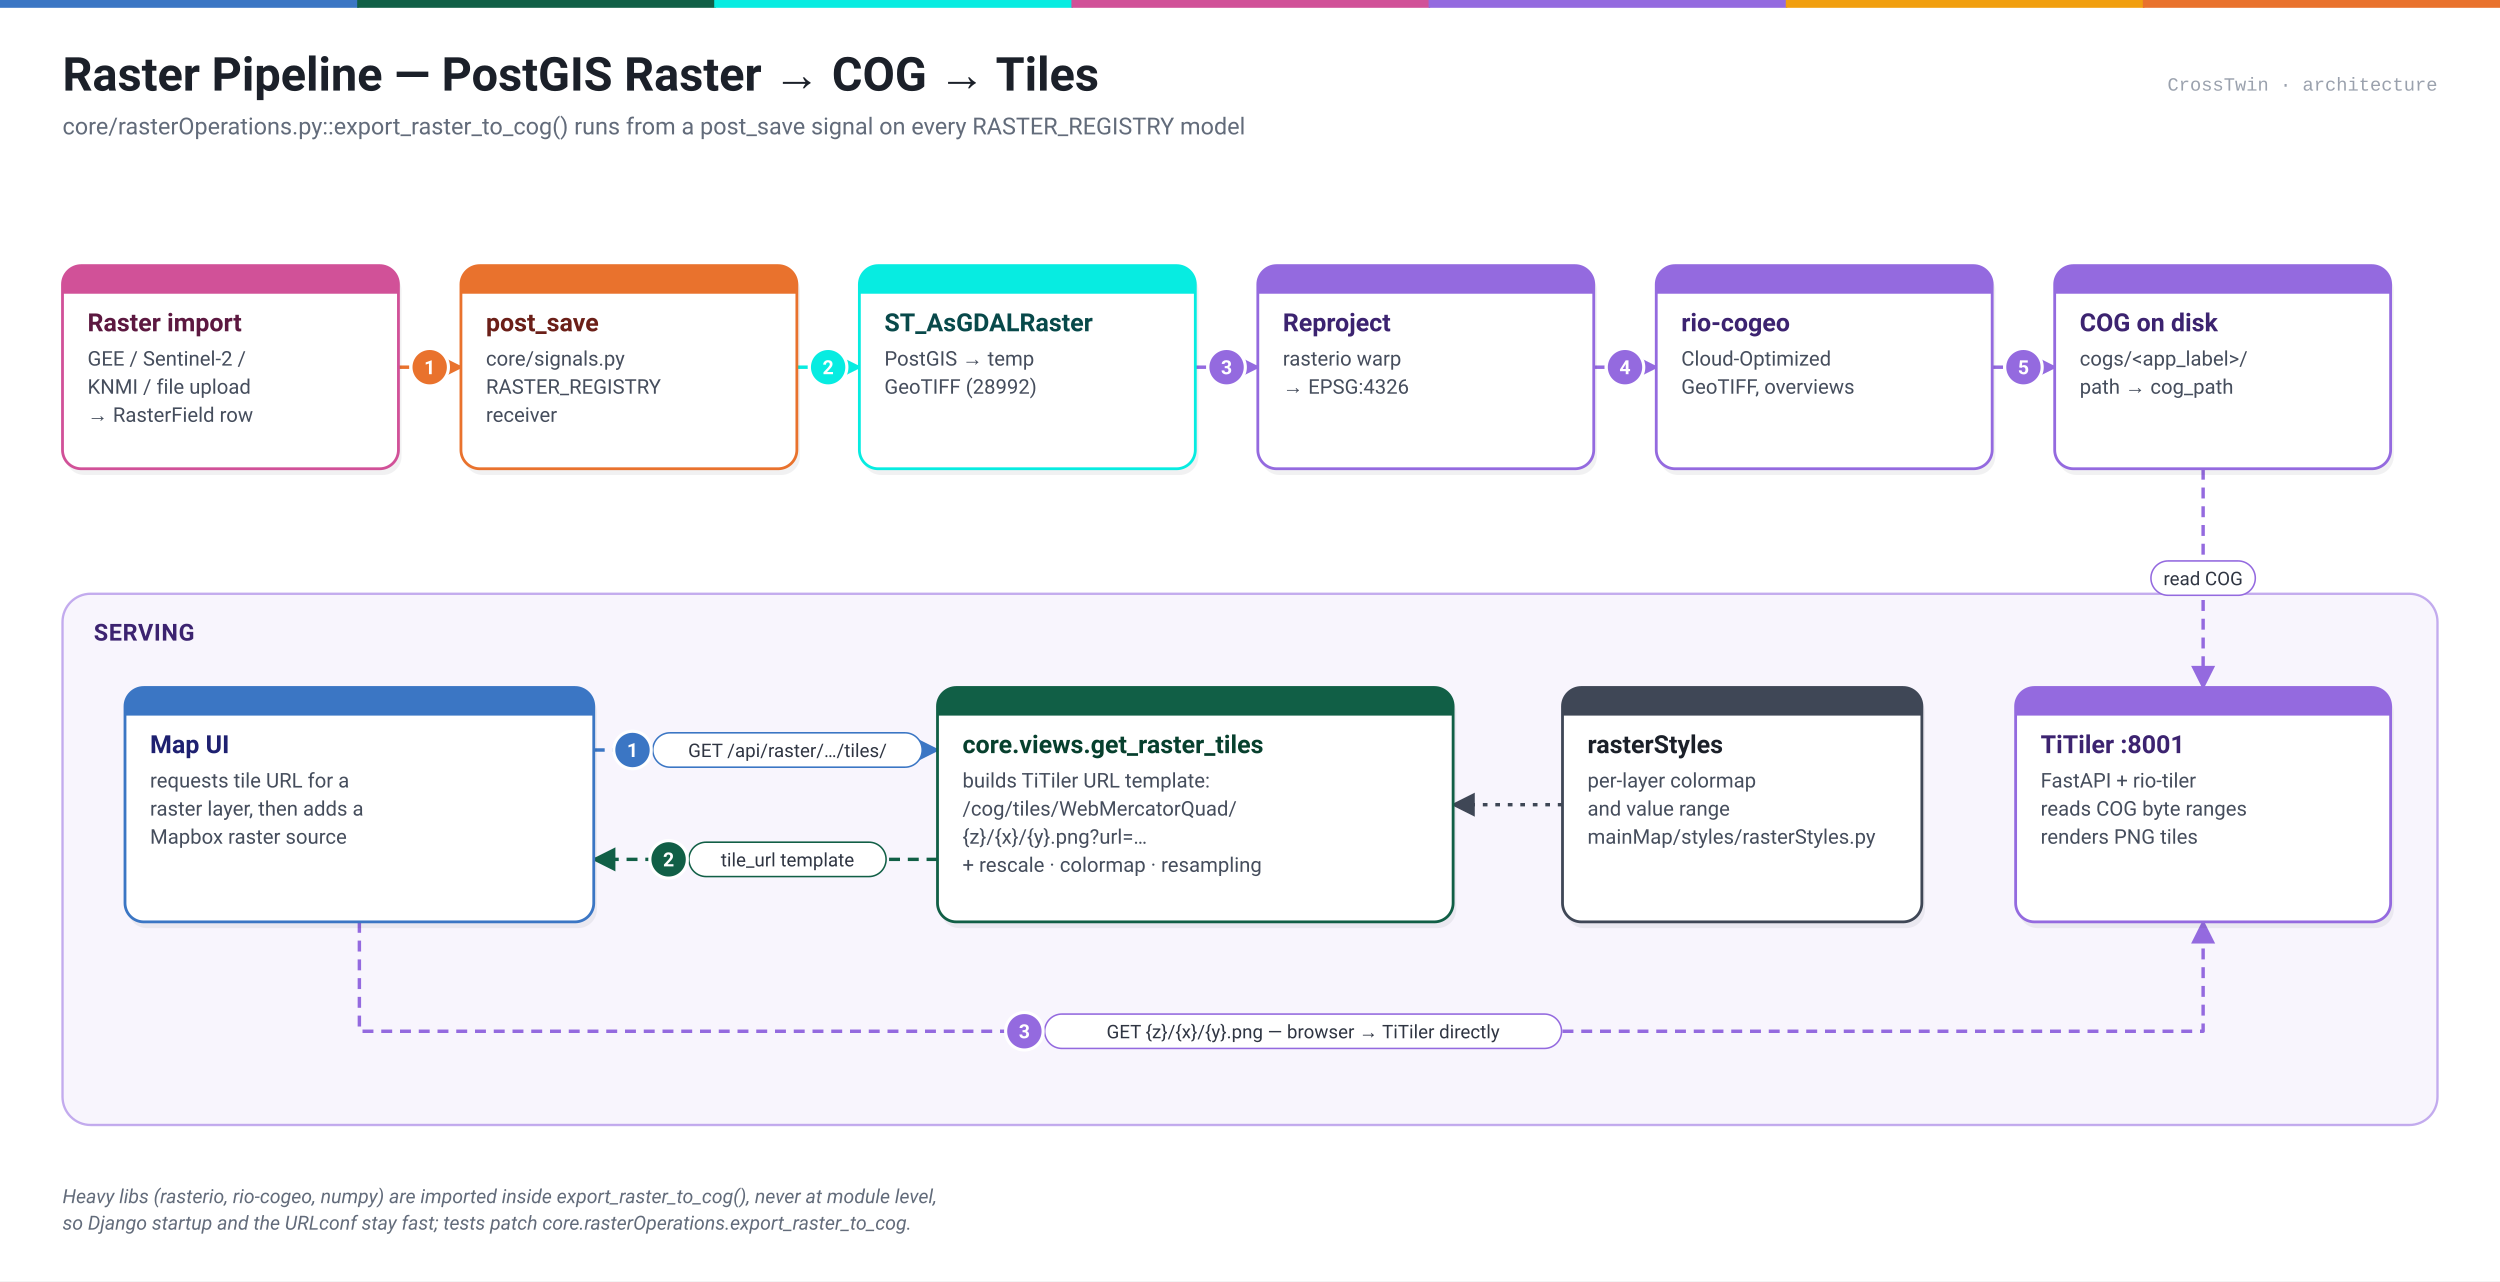
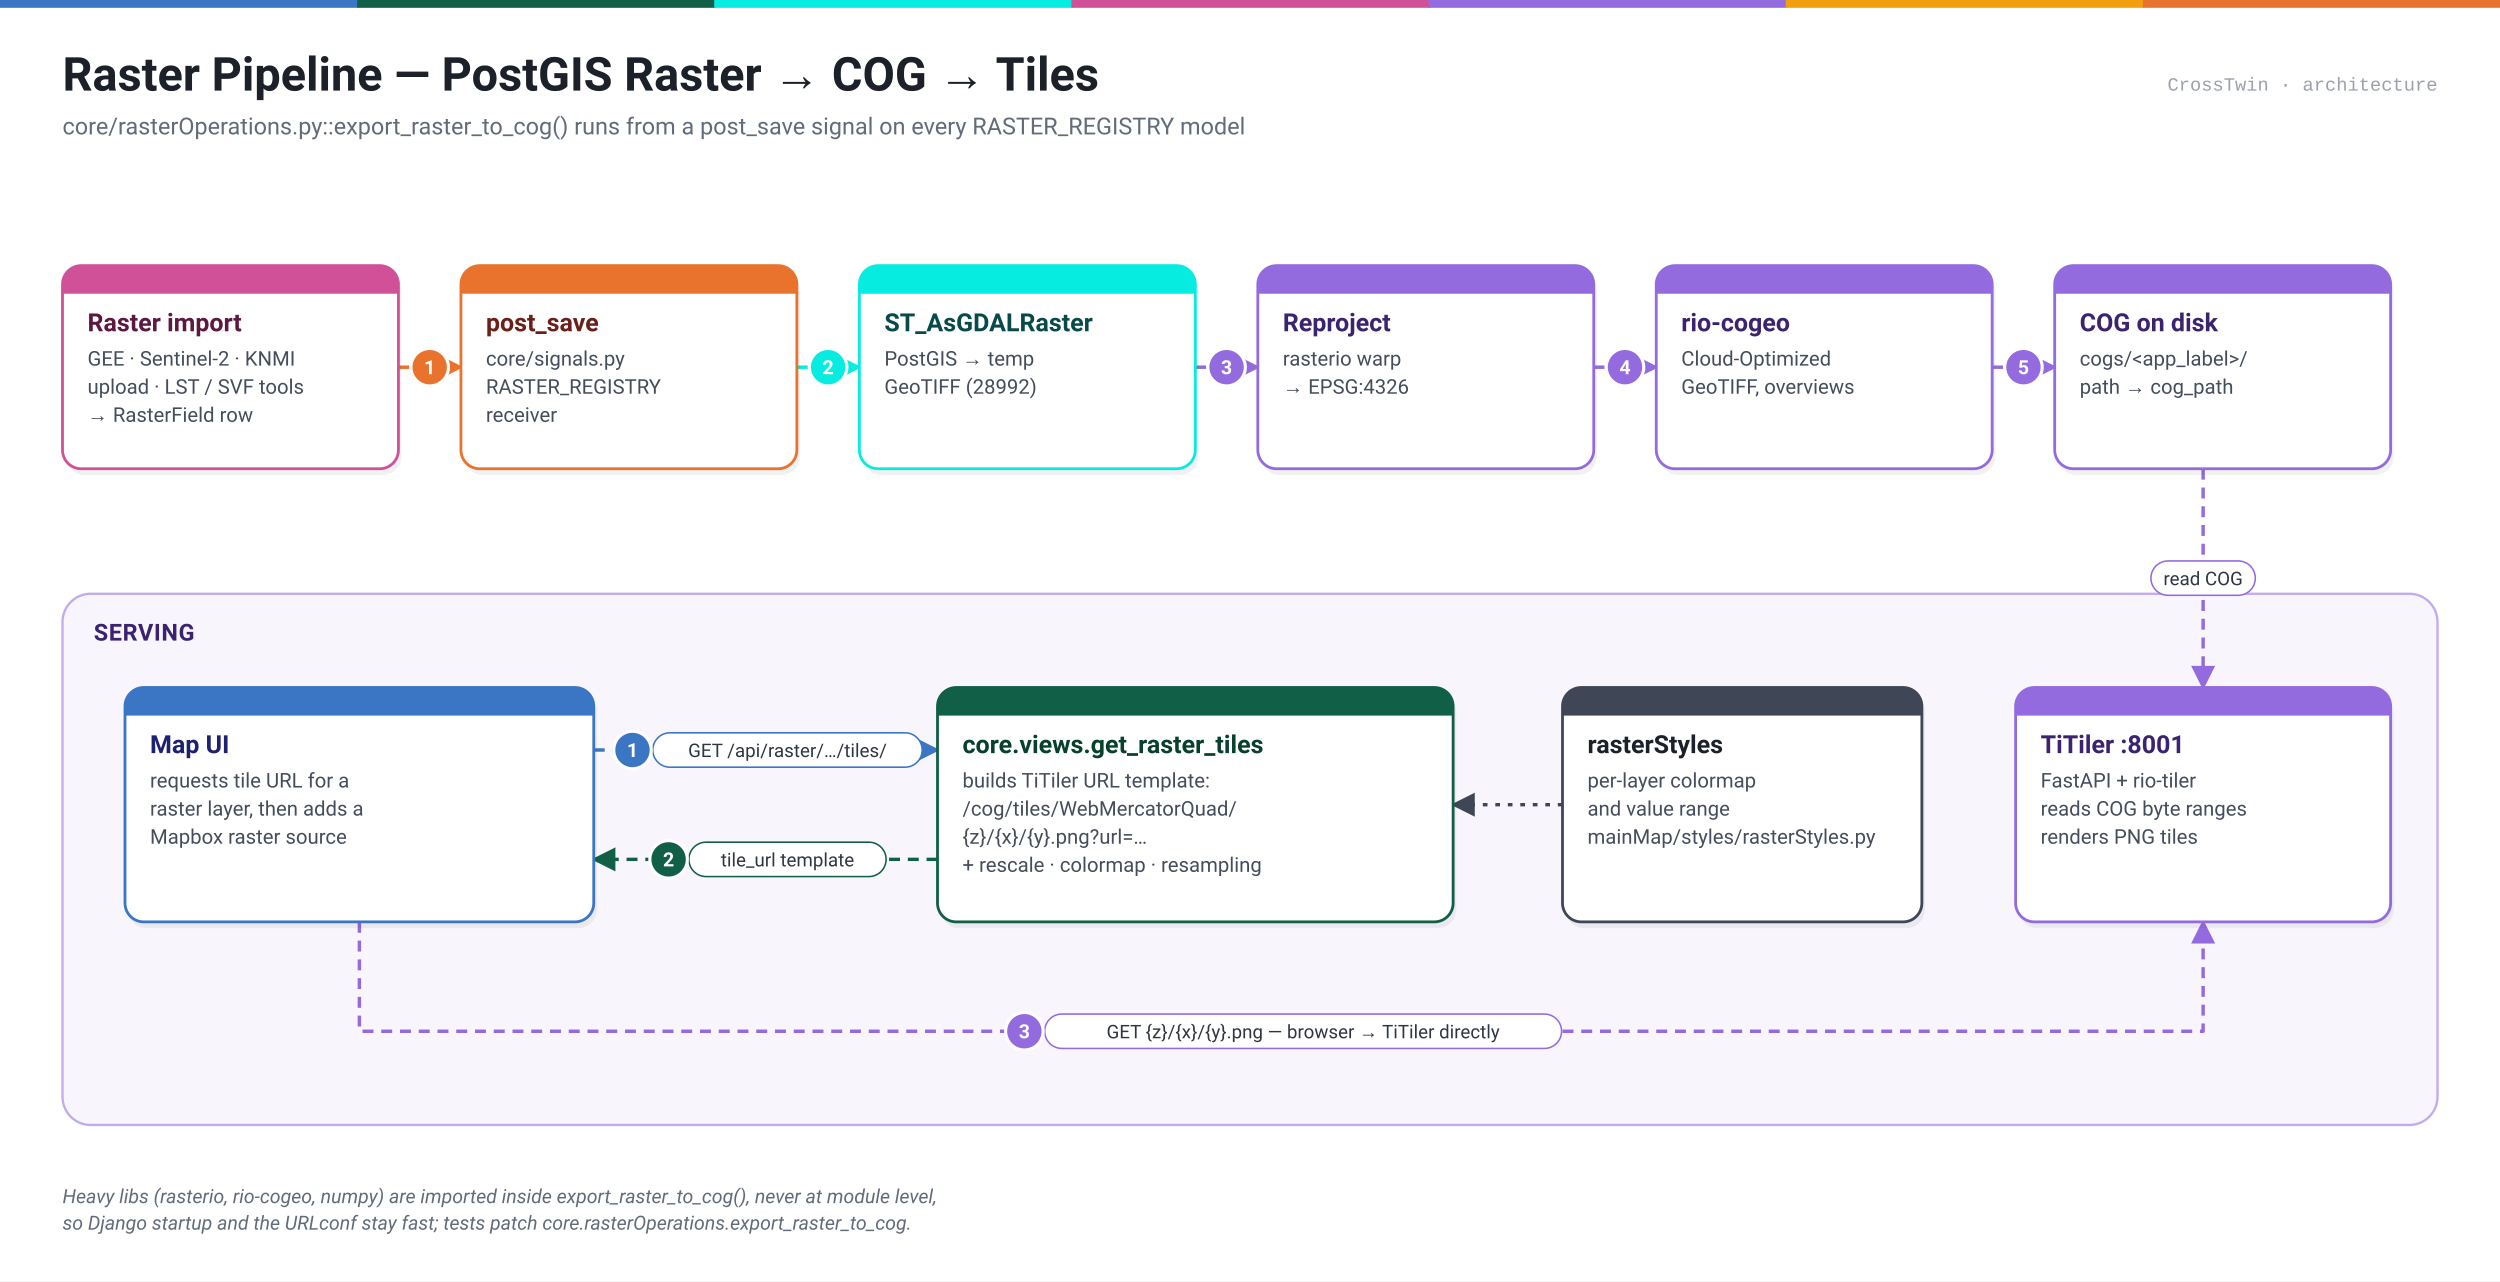
<svg xmlns="http://www.w3.org/2000/svg" viewBox="0 0 1600 820" width="1600" height="820" role="img" aria-label="Raster Pipeline — PostGIS Raster → COG → Tiles">
  <style>
  .t { font-family:'Roboto','Helvetica Neue','Arial',sans-serif; }
  .m { font-family:'JetBrains Mono','Consolas','Courier New',monospace; }
  .flow { stroke-dasharray:7 5; animation:dash 1.2s linear infinite; }
  @keyframes dash { to { stroke-dashoffset:-24; } }
  @media (prefers-reduced-motion: reduce) { .flow { animation:none; } }
</style>
  <defs>
    <marker id="a-client" viewBox="0 0 10 10" refX="9" refY="5" markerWidth="7" markerHeight="7" orient="auto-start-reverse">
      <path d="M0,0 L10,5 L0,10 z" fill="#3b76c4" />
    </marker>
    <marker id="as-client" viewBox="0 0 10 10" refX="9" refY="5" markerWidth="7" markerHeight="7" orient="auto-start-reverse">
      <path d="M0,0 L10,5 L0,10 z" fill="#3b76c4" />
    </marker>
    <marker id="a-django" viewBox="0 0 10 10" refX="9" refY="5" markerWidth="7" markerHeight="7" orient="auto-start-reverse">
      <path d="M0,0 L10,5 L0,10 z" fill="#115f46" />
    </marker>
    <marker id="as-django" viewBox="0 0 10 10" refX="9" refY="5" markerWidth="7" markerHeight="7" orient="auto-start-reverse">
      <path d="M0,0 L10,5 L0,10 z" fill="#115f46" />
    </marker>
    <marker id="a-data" viewBox="0 0 10 10" refX="9" refY="5" markerWidth="7" markerHeight="7" orient="auto-start-reverse">
      <path d="M0,0 L10,5 L0,10 z" fill="#07ece1" />
    </marker>
    <marker id="as-data" viewBox="0 0 10 10" refX="9" refY="5" markerWidth="7" markerHeight="7" orient="auto-start-reverse">
      <path d="M0,0 L10,5 L0,10 z" fill="#07ece1" />
    </marker>
    <marker id="a-external" viewBox="0 0 10 10" refX="9" refY="5" markerWidth="7" markerHeight="7" orient="auto-start-reverse">
      <path d="M0,0 L10,5 L0,10 z" fill="#d15198" />
    </marker>
    <marker id="as-external" viewBox="0 0 10 10" refX="9" refY="5" markerWidth="7" markerHeight="7" orient="auto-start-reverse">
      <path d="M0,0 L10,5 L0,10 z" fill="#d15198" />
    </marker>
    <marker id="a-raster" viewBox="0 0 10 10" refX="9" refY="5" markerWidth="7" markerHeight="7" orient="auto-start-reverse">
      <path d="M0,0 L10,5 L0,10 z" fill="#946adf" />
    </marker>
    <marker id="as-raster" viewBox="0 0 10 10" refX="9" refY="5" markerWidth="7" markerHeight="7" orient="auto-start-reverse">
      <path d="M0,0 L10,5 L0,10 z" fill="#946adf" />
    </marker>
    <marker id="a-cache" viewBox="0 0 10 10" refX="9" refY="5" markerWidth="7" markerHeight="7" orient="auto-start-reverse">
      <path d="M0,0 L10,5 L0,10 z" fill="#f19f0f" />
    </marker>
    <marker id="as-cache" viewBox="0 0 10 10" refX="9" refY="5" markerWidth="7" markerHeight="7" orient="auto-start-reverse">
      <path d="M0,0 L10,5 L0,10 z" fill="#f19f0f" />
    </marker>
    <marker id="a-signal" viewBox="0 0 10 10" refX="9" refY="5" markerWidth="7" markerHeight="7" orient="auto-start-reverse">
      <path d="M0,0 L10,5 L0,10 z" fill="#e9722d" />
    </marker>
    <marker id="as-signal" viewBox="0 0 10 10" refX="9" refY="5" markerWidth="7" markerHeight="7" orient="auto-start-reverse">
      <path d="M0,0 L10,5 L0,10 z" fill="#e9722d" />
    </marker>
    <marker id="a-neutral" viewBox="0 0 10 10" refX="9" refY="5" markerWidth="7" markerHeight="7" orient="auto-start-reverse">
      <path d="M0,0 L10,5 L0,10 z" fill="#3f4756" />
    </marker>
    <marker id="as-neutral" viewBox="0 0 10 10" refX="9" refY="5" markerWidth="7" markerHeight="7" orient="auto-start-reverse">
      <path d="M0,0 L10,5 L0,10 z" fill="#3f4756" />
    </marker>
  </defs>
  <rect width="1600" height="820" fill="#ffffff" />
  <rect x="0.0" width="229.6" height="5" fill="#3b76c4" />
  <rect x="228.6" width="229.6" height="5" fill="#115f46" />
  <rect x="457.1" width="229.6" height="5" fill="#07ece1" />
  <rect x="685.7" width="229.6" height="5" fill="#d15198" />
  <rect x="914.3" width="229.6" height="5" fill="#946adf" />
  <rect x="1142.9" width="229.6" height="5" fill="#f19f0f" />
  <rect x="1371.4" width="229.6" height="5" fill="#e9722d" />
  <text class="t" x="40" y="58" font-size="30" font-weight="600" fill="#1b2029">Raster Pipeline — PostGIS Raster → COG → Tiles</text>
  <text class="t" x="40" y="86" font-size="15" fill="#626b7a">core/rasterOperations.py::export_raster_to_cog() runs from a post_save signal on every RASTER_REGISTRY model</text>
  <text class="m" x="1560" y="58" font-size="12" fill="#9aa1ad" text-anchor="end">CrossTwin · architecture</text>
  <rect x="40" y="380" width="1520" height="340" rx="18" fill="#f2edfb" fill-opacity="0.55" stroke="#946adf" stroke-opacity="0.55" stroke-width="1.5" />
  <text class="t" x="60" y="410" font-size="15" font-weight="700" fill="#3c2370" letter-spacing="0.4">SERVING</text>
  <path d="M1410,300 L1410,440" fill="none" stroke="#946adf" stroke-width="2.2" stroke-linejoin="round" class="flow" marker-end="url(#a-raster)" />
  <path d="M1000,515 L930,515" fill="none" stroke="#3f4756" stroke-width="2.2" stroke-linejoin="round" stroke-dasharray="3 5" marker-end="url(#a-neutral)" />
  <path d="M230,590 L230,660 L1410,660 L1410,590" fill="none" stroke="#946adf" stroke-width="2.2" stroke-linejoin="round" class="flow" marker-end="url(#a-raster)" />
  <path d="M600,550 L380,550" fill="none" stroke="#115f46" stroke-width="2.2" stroke-linejoin="round" class="flow" marker-end="url(#a-django)" />
  <path d="M380,480 L600,480" fill="none" stroke="#3b76c4" stroke-width="2.2" stroke-linejoin="round" class="flow" marker-end="url(#a-client)" />
  <path d="M1275,235 L1315,235" fill="none" stroke="#946adf" stroke-width="2.2" stroke-linejoin="round" class="flow" marker-end="url(#a-raster)" />
  <path d="M1020,235 L1060,235" fill="none" stroke="#946adf" stroke-width="2.2" stroke-linejoin="round" class="flow" marker-end="url(#a-raster)" />
  <path d="M765,235 L805,235" fill="none" stroke="#946adf" stroke-width="2.2" stroke-linejoin="round" class="flow" marker-end="url(#a-raster)" />
  <path d="M510,235 L550,235" fill="none" stroke="#07ece1" stroke-width="2.2" stroke-linejoin="round" class="flow" marker-end="url(#a-data)" />
  <path d="M255,235 L295,235" fill="none" stroke="#e9722d" stroke-width="2.2" stroke-linejoin="round" class="flow" marker-end="url(#a-signal)" />
  <rect x="42" y="174" width="215" height="130" rx="12" fill="#1b2029" fill-opacity="0.06" />
  <rect x="40" y="170" width="215" height="130" rx="12" fill="#fff" stroke="#d15198" stroke-width="1.8" />
  <path d="M52,170 h191 a12,12 0 0 1 12,12 v6 h-215 v-6 a12,12 0 0 1 12,-12 z" fill="#d15198" />
  <text class="t" x="56" y="212" font-size="16" font-weight="700" fill="#5c1840">Raster import</text>
-   <text class="t" x="56" y="234" font-size="13" fill="#454d5c">GEE / Sentinel-2 /</text>
-   <text class="t" x="56" y="252" font-size="13" fill="#454d5c">KNMI / file upload</text>
+   <text class="t" x="56" y="234" font-size="13" fill="#454d5c">GEE · Sentinel-2 · KNMI</text>
+   <text class="t" x="56" y="252" font-size="13" fill="#454d5c">upload · LST / SVF tools</text>
  <text class="t" x="56" y="270" font-size="13" fill="#454d5c">→ RasterField row</text>
  <rect x="297" y="174" width="215" height="130" rx="12" fill="#1b2029" fill-opacity="0.06" />
  <rect x="295" y="170" width="215" height="130" rx="12" fill="#fff" stroke="#e9722d" stroke-width="1.8" />
  <path d="M307,170 h191 a12,12 0 0 1 12,12 v6 h-215 v-6 a12,12 0 0 1 12,-12 z" fill="#e9722d" />
  <text class="t" x="311" y="212" font-size="16" font-weight="700" fill="#6b1f18">post_save</text>
  <text class="t" x="311" y="234" font-size="13" fill="#454d5c">core/signals.py</text>
  <text class="t" x="311" y="252" font-size="13" fill="#454d5c">RASTER_REGISTRY</text>
  <text class="t" x="311" y="270" font-size="13" fill="#454d5c">receiver</text>
  <rect x="552" y="174" width="215" height="130" rx="12" fill="#1b2029" fill-opacity="0.06" />
  <rect x="550" y="170" width="215" height="130" rx="12" fill="#fff" stroke="#07ece1" stroke-width="1.8" />
  <path d="M562,170 h191 a12,12 0 0 1 12,12 v6 h-215 v-6 a12,12 0 0 1 12,-12 z" fill="#07ece1" />
  <text class="t" x="566" y="212" font-size="16" font-weight="700" fill="#08494a">ST_AsGDALRaster</text>
  <text class="t" x="566" y="234" font-size="13" fill="#454d5c">PostGIS → temp</text>
  <text class="t" x="566" y="252" font-size="13" fill="#454d5c">GeoTIFF (28992)</text>
  <rect x="807" y="174" width="215" height="130" rx="12" fill="#1b2029" fill-opacity="0.06" />
  <rect x="805" y="170" width="215" height="130" rx="12" fill="#fff" stroke="#946adf" stroke-width="1.8" />
  <path d="M817,170 h191 a12,12 0 0 1 12,12 v6 h-215 v-6 a12,12 0 0 1 12,-12 z" fill="#946adf" />
  <text class="t" x="821" y="212" font-size="16" font-weight="700" fill="#3c2370">Reproject</text>
  <text class="t" x="821" y="234" font-size="13" fill="#454d5c">rasterio warp</text>
  <text class="t" x="821" y="252" font-size="13" fill="#454d5c">→ EPSG:4326</text>
  <rect x="1062" y="174" width="215" height="130" rx="12" fill="#1b2029" fill-opacity="0.06" />
  <rect x="1060" y="170" width="215" height="130" rx="12" fill="#fff" stroke="#946adf" stroke-width="1.8" />
  <path d="M1072,170 h191 a12,12 0 0 1 12,12 v6 h-215 v-6 a12,12 0 0 1 12,-12 z" fill="#946adf" />
  <text class="t" x="1076" y="212" font-size="16" font-weight="700" fill="#3c2370">rio-cogeo</text>
  <text class="t" x="1076" y="234" font-size="13" fill="#454d5c">Cloud-Optimized</text>
  <text class="t" x="1076" y="252" font-size="13" fill="#454d5c">GeoTIFF, overviews</text>
  <rect x="1317" y="174" width="215" height="130" rx="12" fill="#1b2029" fill-opacity="0.06" />
  <rect x="1315" y="170" width="215" height="130" rx="12" fill="#fff" stroke="#946adf" stroke-width="1.8" />
  <path d="M1327,170 h191 a12,12 0 0 1 12,12 v6 h-215 v-6 a12,12 0 0 1 12,-12 z" fill="#946adf" />
  <text class="t" x="1331" y="212" font-size="16" font-weight="700" fill="#3c2370">COG on disk</text>
  <text class="t" x="1331" y="234" font-size="13" fill="#454d5c">cogs/&lt;app_label&gt;/</text>
  <text class="t" x="1331" y="252" font-size="13" fill="#454d5c">path → cog_path</text>
  <rect x="82" y="444" width="300" height="150" rx="12" fill="#1b2029" fill-opacity="0.06" />
  <rect x="80" y="440" width="300" height="150" rx="12" fill="#fff" stroke="#3b76c4" stroke-width="1.8" />
  <path d="M92,440 h276 a12,12 0 0 1 12,12 v6 h-300 v-6 a12,12 0 0 1 12,-12 z" fill="#3b76c4" />
  <text class="t" x="96" y="482" font-size="16" font-weight="700" fill="#1e2070">Map UI</text>
  <text class="t" x="96" y="504" font-size="13" fill="#454d5c">requests tile URL for a</text>
  <text class="t" x="96" y="522" font-size="13" fill="#454d5c">raster layer, then adds a</text>
  <text class="t" x="96" y="540" font-size="13" fill="#454d5c">Mapbox raster source</text>
  <rect x="602" y="444" width="330" height="150" rx="12" fill="#1b2029" fill-opacity="0.06" />
  <rect x="600" y="440" width="330" height="150" rx="12" fill="#fff" stroke="#115f46" stroke-width="1.8" />
  <path d="M612,440 h306 a12,12 0 0 1 12,12 v6 h-330 v-6 a12,12 0 0 1 12,-12 z" fill="#115f46" />
  <text class="t" x="616" y="482" font-size="16" font-weight="700" fill="#07402e">core.views.get_raster_tiles</text>
  <text class="t" x="616" y="504" font-size="13" fill="#454d5c">builds TiTiler URL template:</text>
  <text class="t" x="616" y="522" font-size="13" fill="#454d5c">/cog/tiles/WebMercatorQuad/</text>
  <text class="t" x="616" y="540" font-size="13" fill="#454d5c">  {z}/{x}/{y}.png?url=…</text>
  <text class="t" x="616" y="558" font-size="13" fill="#454d5c">+ rescale · colormap · resampling</text>
  <rect x="1002" y="444" width="230" height="150" rx="12" fill="#1b2029" fill-opacity="0.06" />
  <rect x="1000" y="440" width="230" height="150" rx="12" fill="#fff" stroke="#3f4756" stroke-width="1.8" />
  <path d="M1012,440 h206 a12,12 0 0 1 12,12 v6 h-230 v-6 a12,12 0 0 1 12,-12 z" fill="#3f4756" />
  <text class="t" x="1016" y="482" font-size="16" font-weight="700" fill="#1b2029">rasterStyles</text>
  <text class="t" x="1016" y="504" font-size="13" fill="#454d5c">per-layer colormap</text>
  <text class="t" x="1016" y="522" font-size="13" fill="#454d5c">and value range</text>
  <text class="t" x="1016" y="540" font-size="13" fill="#454d5c">mainMap/styles/rasterStyles.py</text>
  <rect x="1292" y="444" width="240" height="150" rx="12" fill="#1b2029" fill-opacity="0.06" />
  <rect x="1290" y="440" width="240" height="150" rx="12" fill="#fff" stroke="#946adf" stroke-width="1.8" />
  <path d="M1302,440 h216 a12,12 0 0 1 12,12 v6 h-240 v-6 a12,12 0 0 1 12,-12 z" fill="#946adf" />
  <text class="t" x="1306" y="482" font-size="16" font-weight="700" fill="#3c2370">TiTiler :8001</text>
  <text class="t" x="1306" y="504" font-size="13" fill="#454d5c">FastAPI + rio-tiler</text>
  <text class="t" x="1306" y="522" font-size="13" fill="#454d5c">reads COG byte ranges</text>
  <text class="t" x="1306" y="540" font-size="13" fill="#454d5c">renders PNG tiles</text>
  <circle cx="275.0" cy="235.0" r="12" fill="#e9722d" stroke="#fff" stroke-width="2" />
  <text class="t" x="275.0" y="239.5" font-size="12.5" font-weight="700" fill="#fff" text-anchor="middle">1</text>
  <circle cx="530.0" cy="235.0" r="12" fill="#07ece1" stroke="#fff" stroke-width="2" />
  <text class="t" x="530.0" y="239.5" font-size="12.5" font-weight="700" fill="#fff" text-anchor="middle">2</text>
  <circle cx="785.0" cy="235.0" r="12" fill="#946adf" stroke="#fff" stroke-width="2" />
  <text class="t" x="785.0" y="239.5" font-size="12.5" font-weight="700" fill="#fff" text-anchor="middle">3</text>
  <circle cx="1040.0" cy="235.0" r="12" fill="#946adf" stroke="#fff" stroke-width="2" />
  <text class="t" x="1040.0" y="239.5" font-size="12.5" font-weight="700" fill="#fff" text-anchor="middle">4</text>
  <circle cx="1295.0" cy="235.0" r="12" fill="#946adf" stroke="#fff" stroke-width="2" />
  <text class="t" x="1295.0" y="239.5" font-size="12.5" font-weight="700" fill="#fff" text-anchor="middle">5</text>
  <rect x="417.8" y="469.0" width="172.4" height="22" rx="11" fill="#fff" stroke="#3b76c4" stroke-width="1" />
  <text class="t" x="504.0" y="484.5" font-size="12" fill="#2f3542" text-anchor="middle">GET /api/raster/…/tiles/</text>
  <circle cx="404.8" cy="480.0" r="12" fill="#3b76c4" stroke="#fff" stroke-width="2" />
  <text class="t" x="404.8" y="484.5" font-size="12.5" font-weight="700" fill="#fff" text-anchor="middle">1</text>
  <rect x="440.9" y="539.0" width="126.2" height="22" rx="11" fill="#fff" stroke="#115f46" stroke-width="1" />
  <text class="t" x="504.0" y="554.5" font-size="12" fill="#2f3542" text-anchor="middle">tile_url template</text>
  <circle cx="427.9" cy="550.0" r="12" fill="#115f46" stroke="#fff" stroke-width="2" />
  <text class="t" x="427.9" y="554.5" font-size="12.5" font-weight="700" fill="#fff" text-anchor="middle">2</text>
  <rect x="668.6" y="649.0" width="330.8" height="22" rx="11" fill="#fff" stroke="#946adf" stroke-width="1" />
  <text class="t" x="834.0" y="664.5" font-size="12" fill="#2f3542" text-anchor="middle">GET {z}/{x}/{y}.png — browser → TiTiler directly</text>
  <circle cx="655.6" cy="660.0" r="12" fill="#946adf" stroke="#fff" stroke-width="2" />
  <text class="t" x="655.6" y="664.5" font-size="12.5" font-weight="700" fill="#fff" text-anchor="middle">3</text>
  <rect x="1376.6" y="359.0" width="66.8" height="22" rx="11" fill="#fff" stroke="#946adf" stroke-width="1" />
  <text class="t" x="1410.0" y="374.5" font-size="12" fill="#2f3542" text-anchor="middle">read COG</text>
  <text class="t" x="40" y="770" font-size="12.5" fill="#626b7a" font-style="italic">Heavy libs (rasterio, rio-cogeo, numpy) are imported inside export_raster_to_cog(), never at module level,</text>
  <text class="t" x="40" y="787" font-size="12.5" fill="#626b7a" font-style="italic">so Django startup and the URLconf stay fast; tests patch core.rasterOperations.export_raster_to_cog.</text>
</svg>
